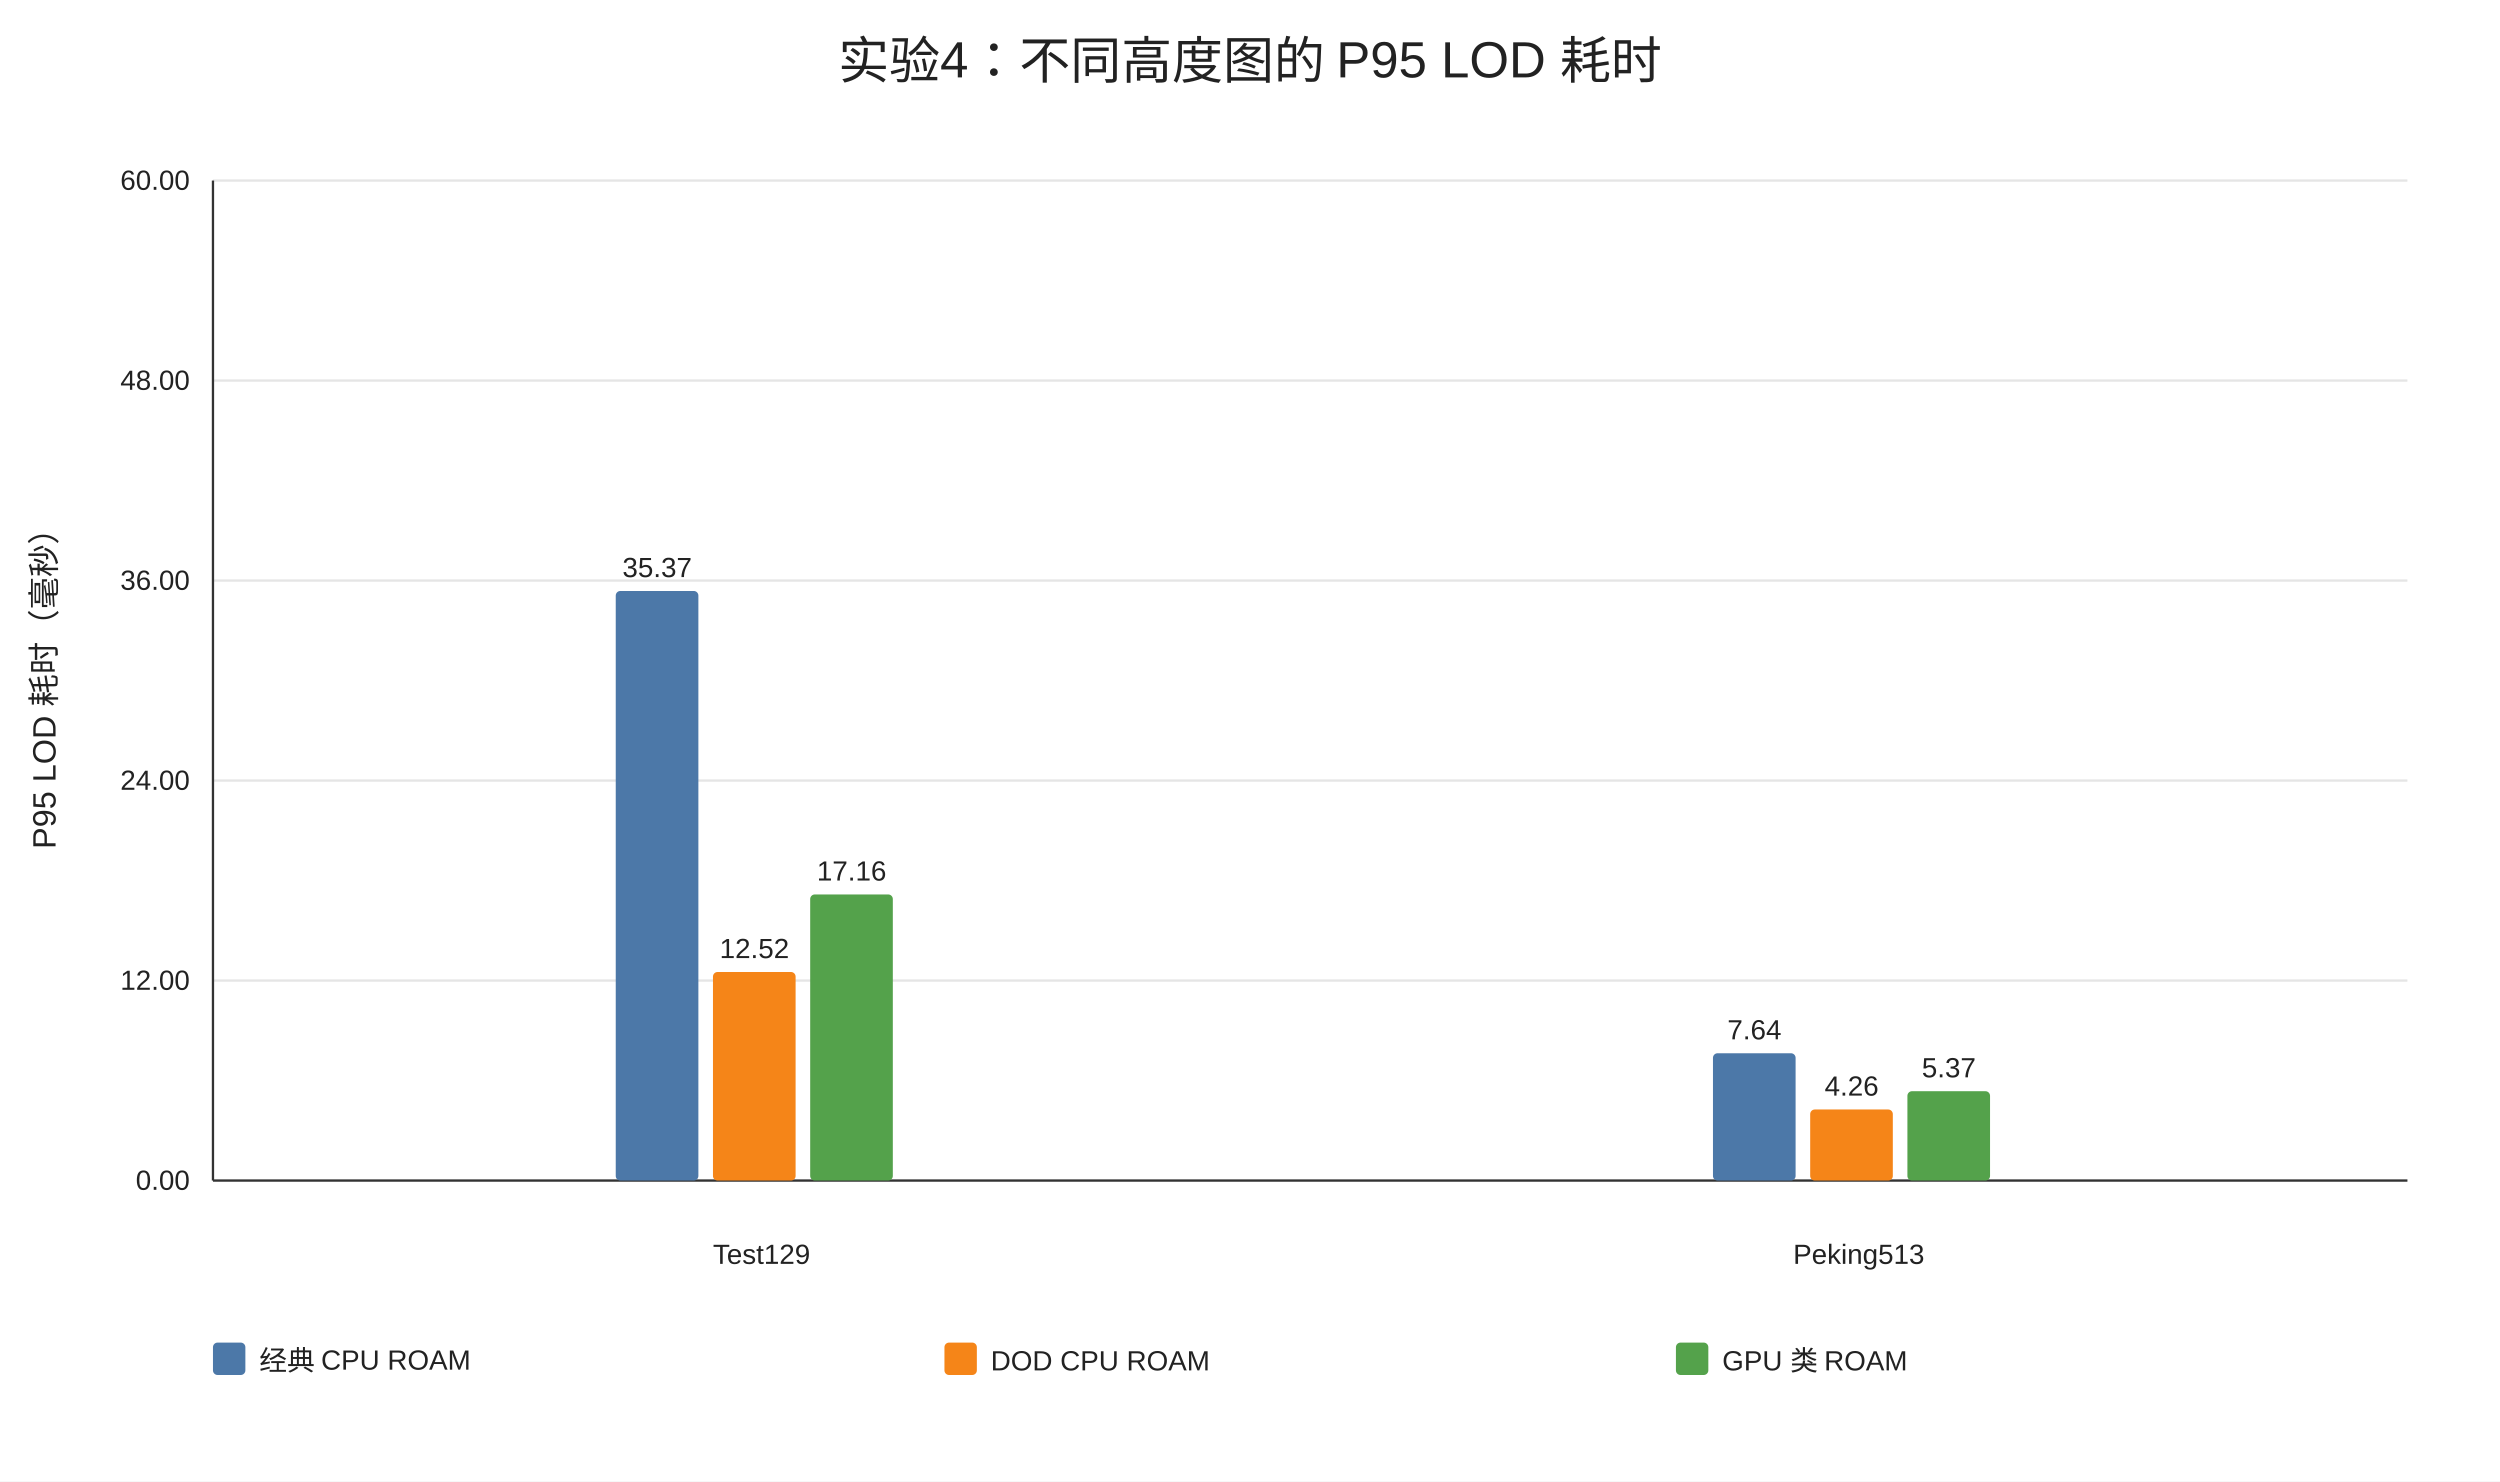
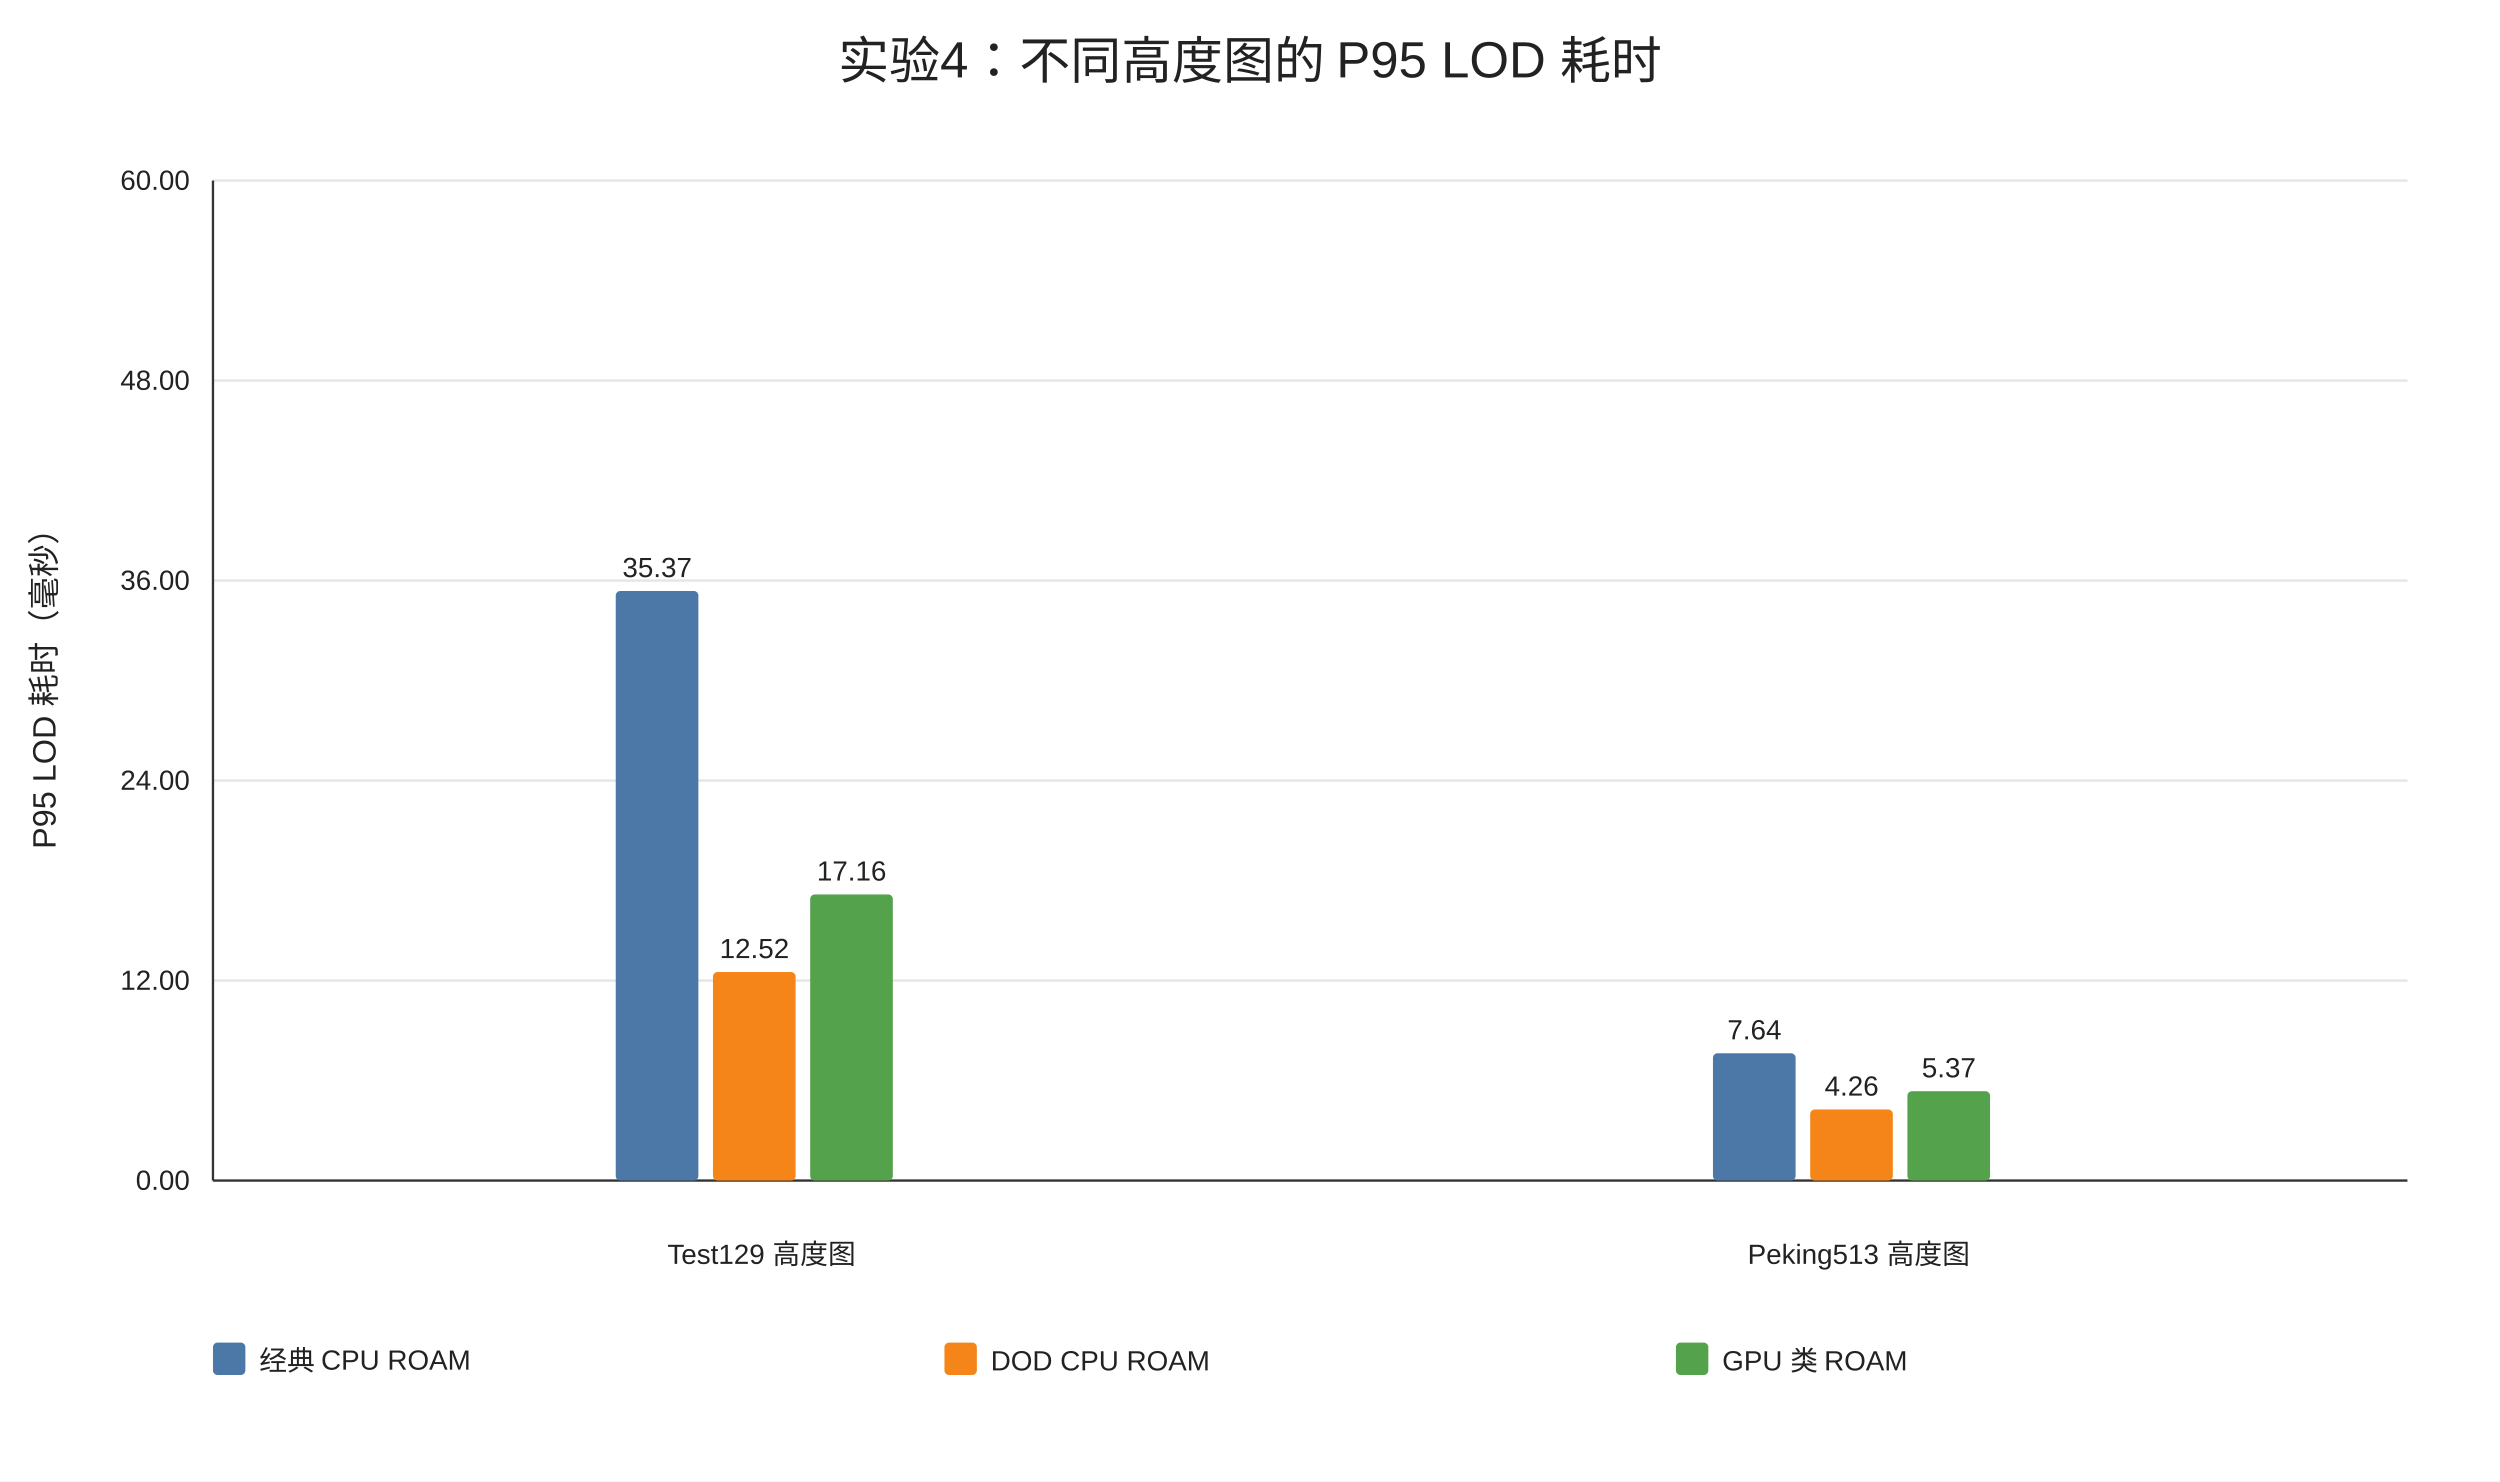
<svg xmlns="http://www.w3.org/2000/svg" width="1080" height="640" viewBox="0 0 1080 640">
  <rect width="100%" height="100%" fill="white" />
  <style>text{font-family:Arial,"Microsoft YaHei",sans-serif;fill:#222}.small{font-size:12px}.axis{stroke:#333;stroke-width:1}.grid{stroke:#E5E5E5;stroke-width:1}</style>
  <text x="540.0" y="34" font-size="22" text-anchor="middle">实验4：不同高度图的 P95 LOD 耗时</text>
  <line class="grid" x1="92" y1="510.0" x2="1040" y2="510.0" />
  <text class="small" x="82" y="514.0" text-anchor="end">0.00</text>
  <line class="grid" x1="92" y1="423.6" x2="1040" y2="423.6" />
  <text class="small" x="82" y="427.6" text-anchor="end">12.00</text>
  <line class="grid" x1="92" y1="337.2" x2="1040" y2="337.2" />
  <text class="small" x="82" y="341.2" text-anchor="end">24.00</text>
  <line class="grid" x1="92" y1="250.8" x2="1040" y2="250.8" />
  <text class="small" x="82" y="254.8" text-anchor="end">36.00</text>
  <line class="grid" x1="92" y1="164.4" x2="1040" y2="164.4" />
  <text class="small" x="82" y="168.4" text-anchor="end">48.00</text>
  <line class="grid" x1="92" y1="78.0" x2="1040" y2="78.0" />
  <text class="small" x="82" y="82.0" text-anchor="end">60.00</text>
  <line class="axis" x1="92" y1="78" x2="92" y2="510" />
  <line class="axis" x1="92" y1="510" x2="1040" y2="510" />
  <text x="24" y="294.0" font-size="14" text-anchor="middle" transform="rotate(-90 24 294.0)">P95 LOD 耗时（毫秒）</text>
  <rect x="266.0" y="255.3" width="35.7" height="254.7" fill="#4C78A8" rx="2" />
  <text class="small" x="283.9" y="249.3" text-anchor="middle">35.37</text>
  <rect x="308.0" y="419.9" width="35.7" height="90.1" fill="#F58518" rx="2" />
  <text class="small" x="325.9" y="413.9" text-anchor="middle">12.52</text>
  <rect x="350.0" y="386.4" width="35.7" height="123.6" fill="#54A24B" rx="2" />
  <text class="small" x="367.9" y="380.4" text-anchor="middle">17.16</text>
-   <text class="small" x="329.0" y="546" text-anchor="middle">Test129</text>
+   <text class="small" x="329.0" y="546" text-anchor="middle">Test129 高度图</text>
  <rect x="740.0" y="455.0" width="35.7" height="55.0" fill="#4C78A8" rx="2" />
  <text class="small" x="757.9" y="449.0" text-anchor="middle">7.64</text>
  <rect x="782.0" y="479.3" width="35.7" height="30.7" fill="#F58518" rx="2" />
  <text class="small" x="799.9" y="473.3" text-anchor="middle">4.26</text>
  <rect x="824.0" y="471.4" width="35.7" height="38.6" fill="#54A24B" rx="2" />
  <text class="small" x="841.9" y="465.4" text-anchor="middle">5.37</text>
-   <text class="small" x="803.0" y="546" text-anchor="middle">Peking513</text>
+   <text class="small" x="803.0" y="546" text-anchor="middle">Peking513 高度图</text>
  <rect x="92" y="580" width="14" height="14" fill="#4C78A8" rx="2" />
  <text class="small" x="112" y="592" text-anchor="start">经典 CPU ROAM</text>
  <rect x="408" y="580" width="14" height="14" fill="#F58518" rx="2" />
  <text class="small" x="428" y="592" text-anchor="start">DOD CPU ROAM</text>
  <rect x="724" y="580" width="14" height="14" fill="#54A24B" rx="2" />
  <text class="small" x="744" y="592" text-anchor="start">GPU 类 ROAM</text>
</svg>
